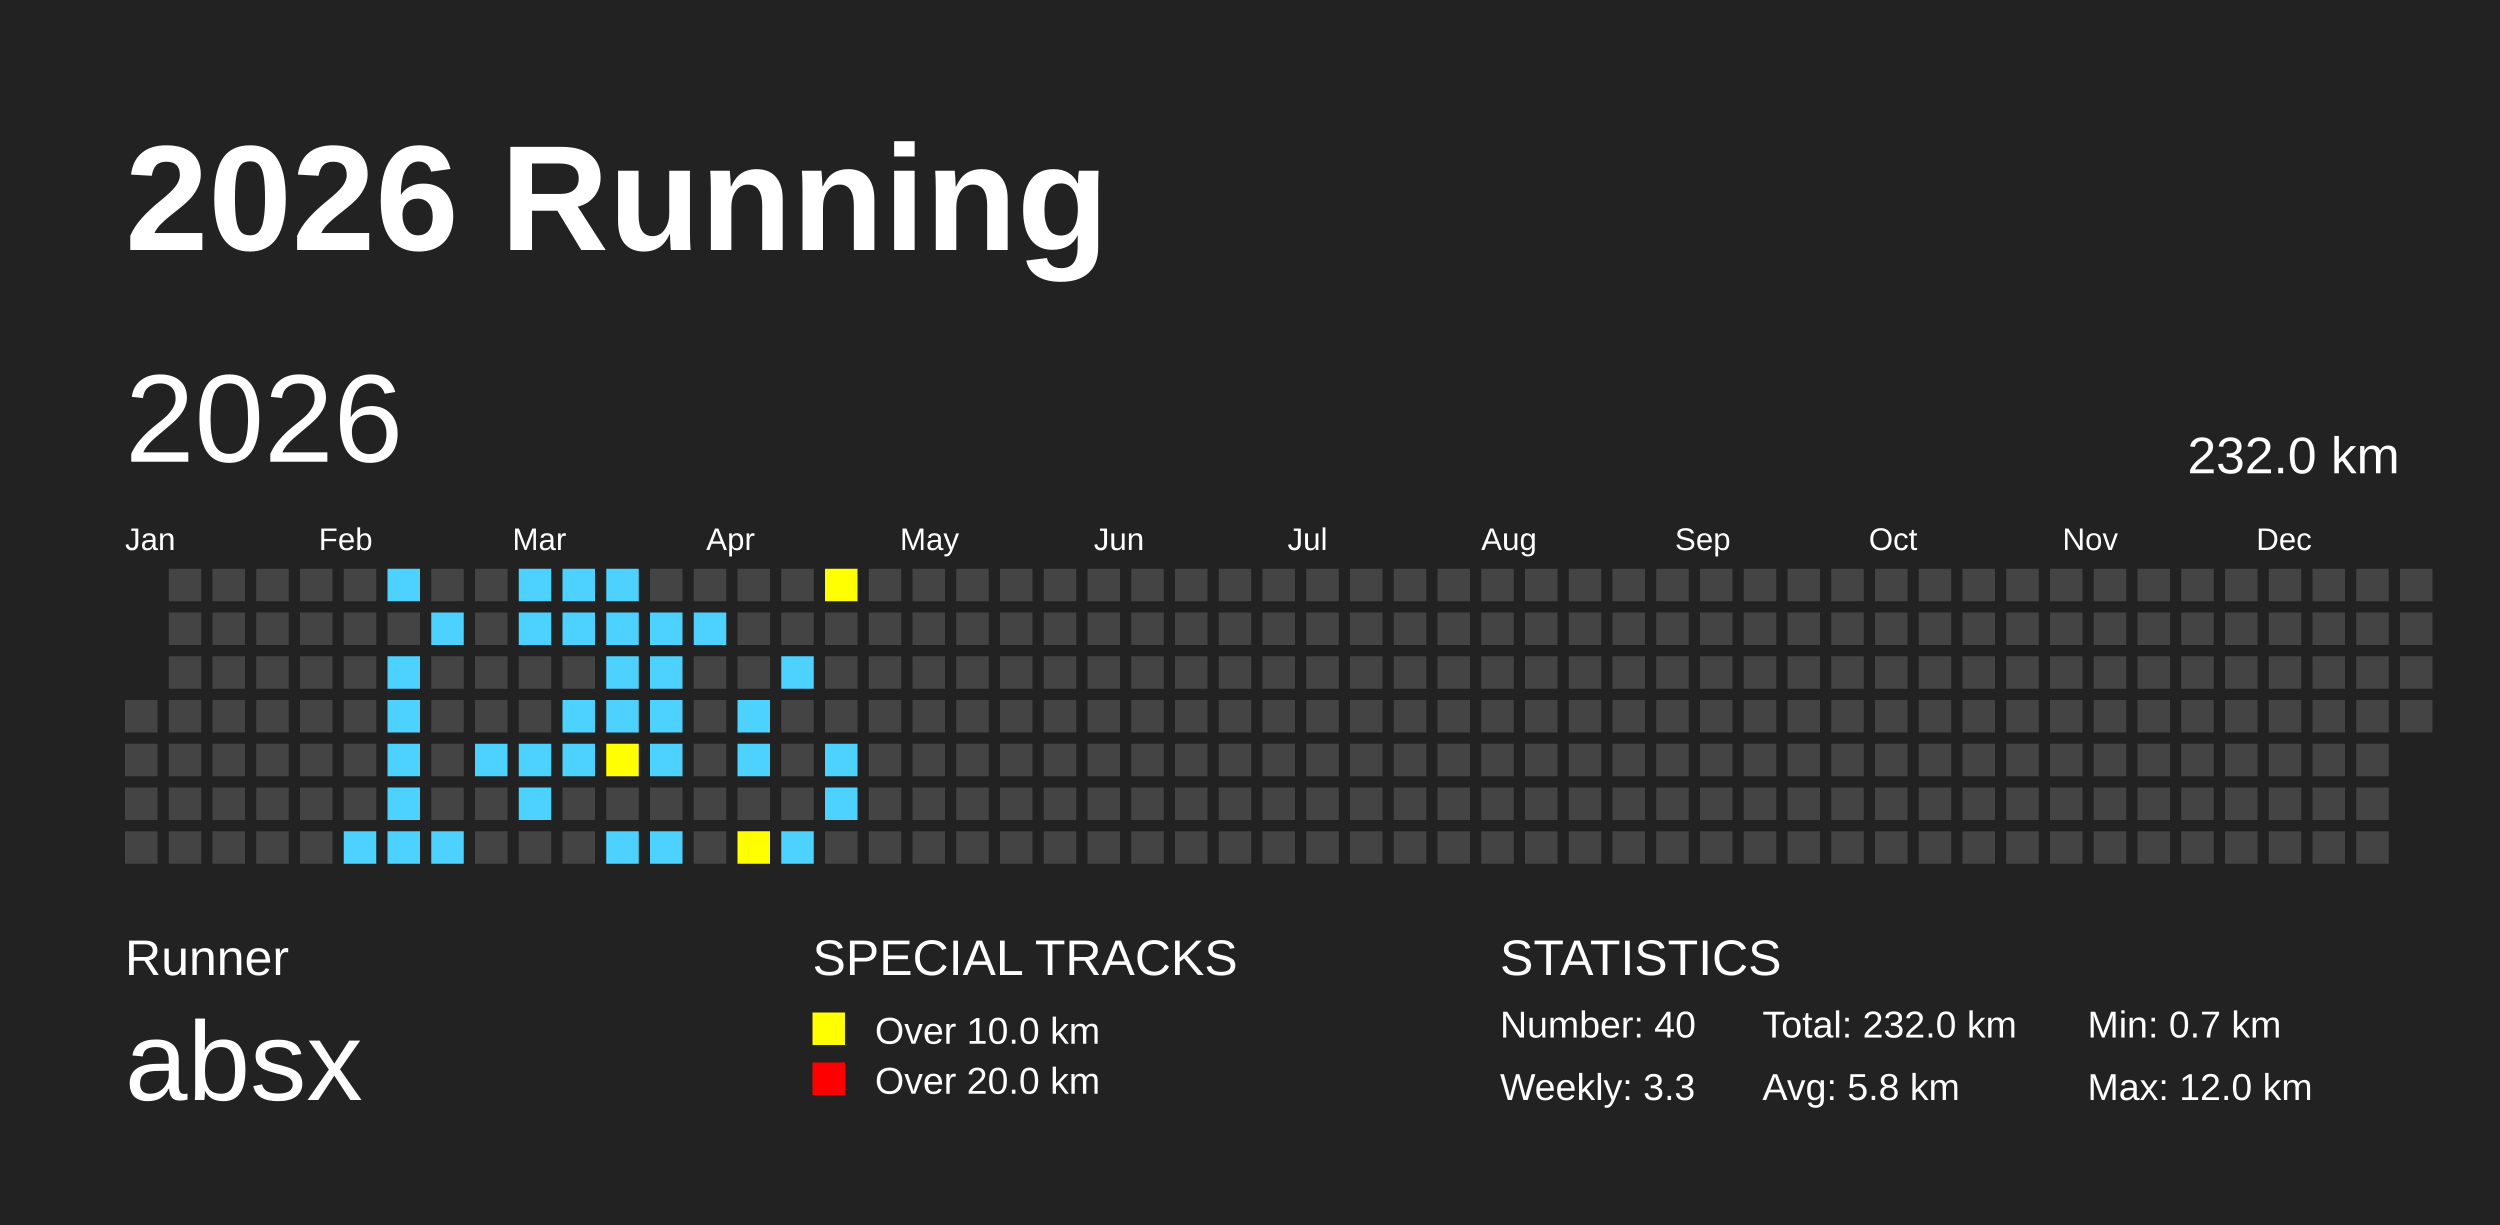
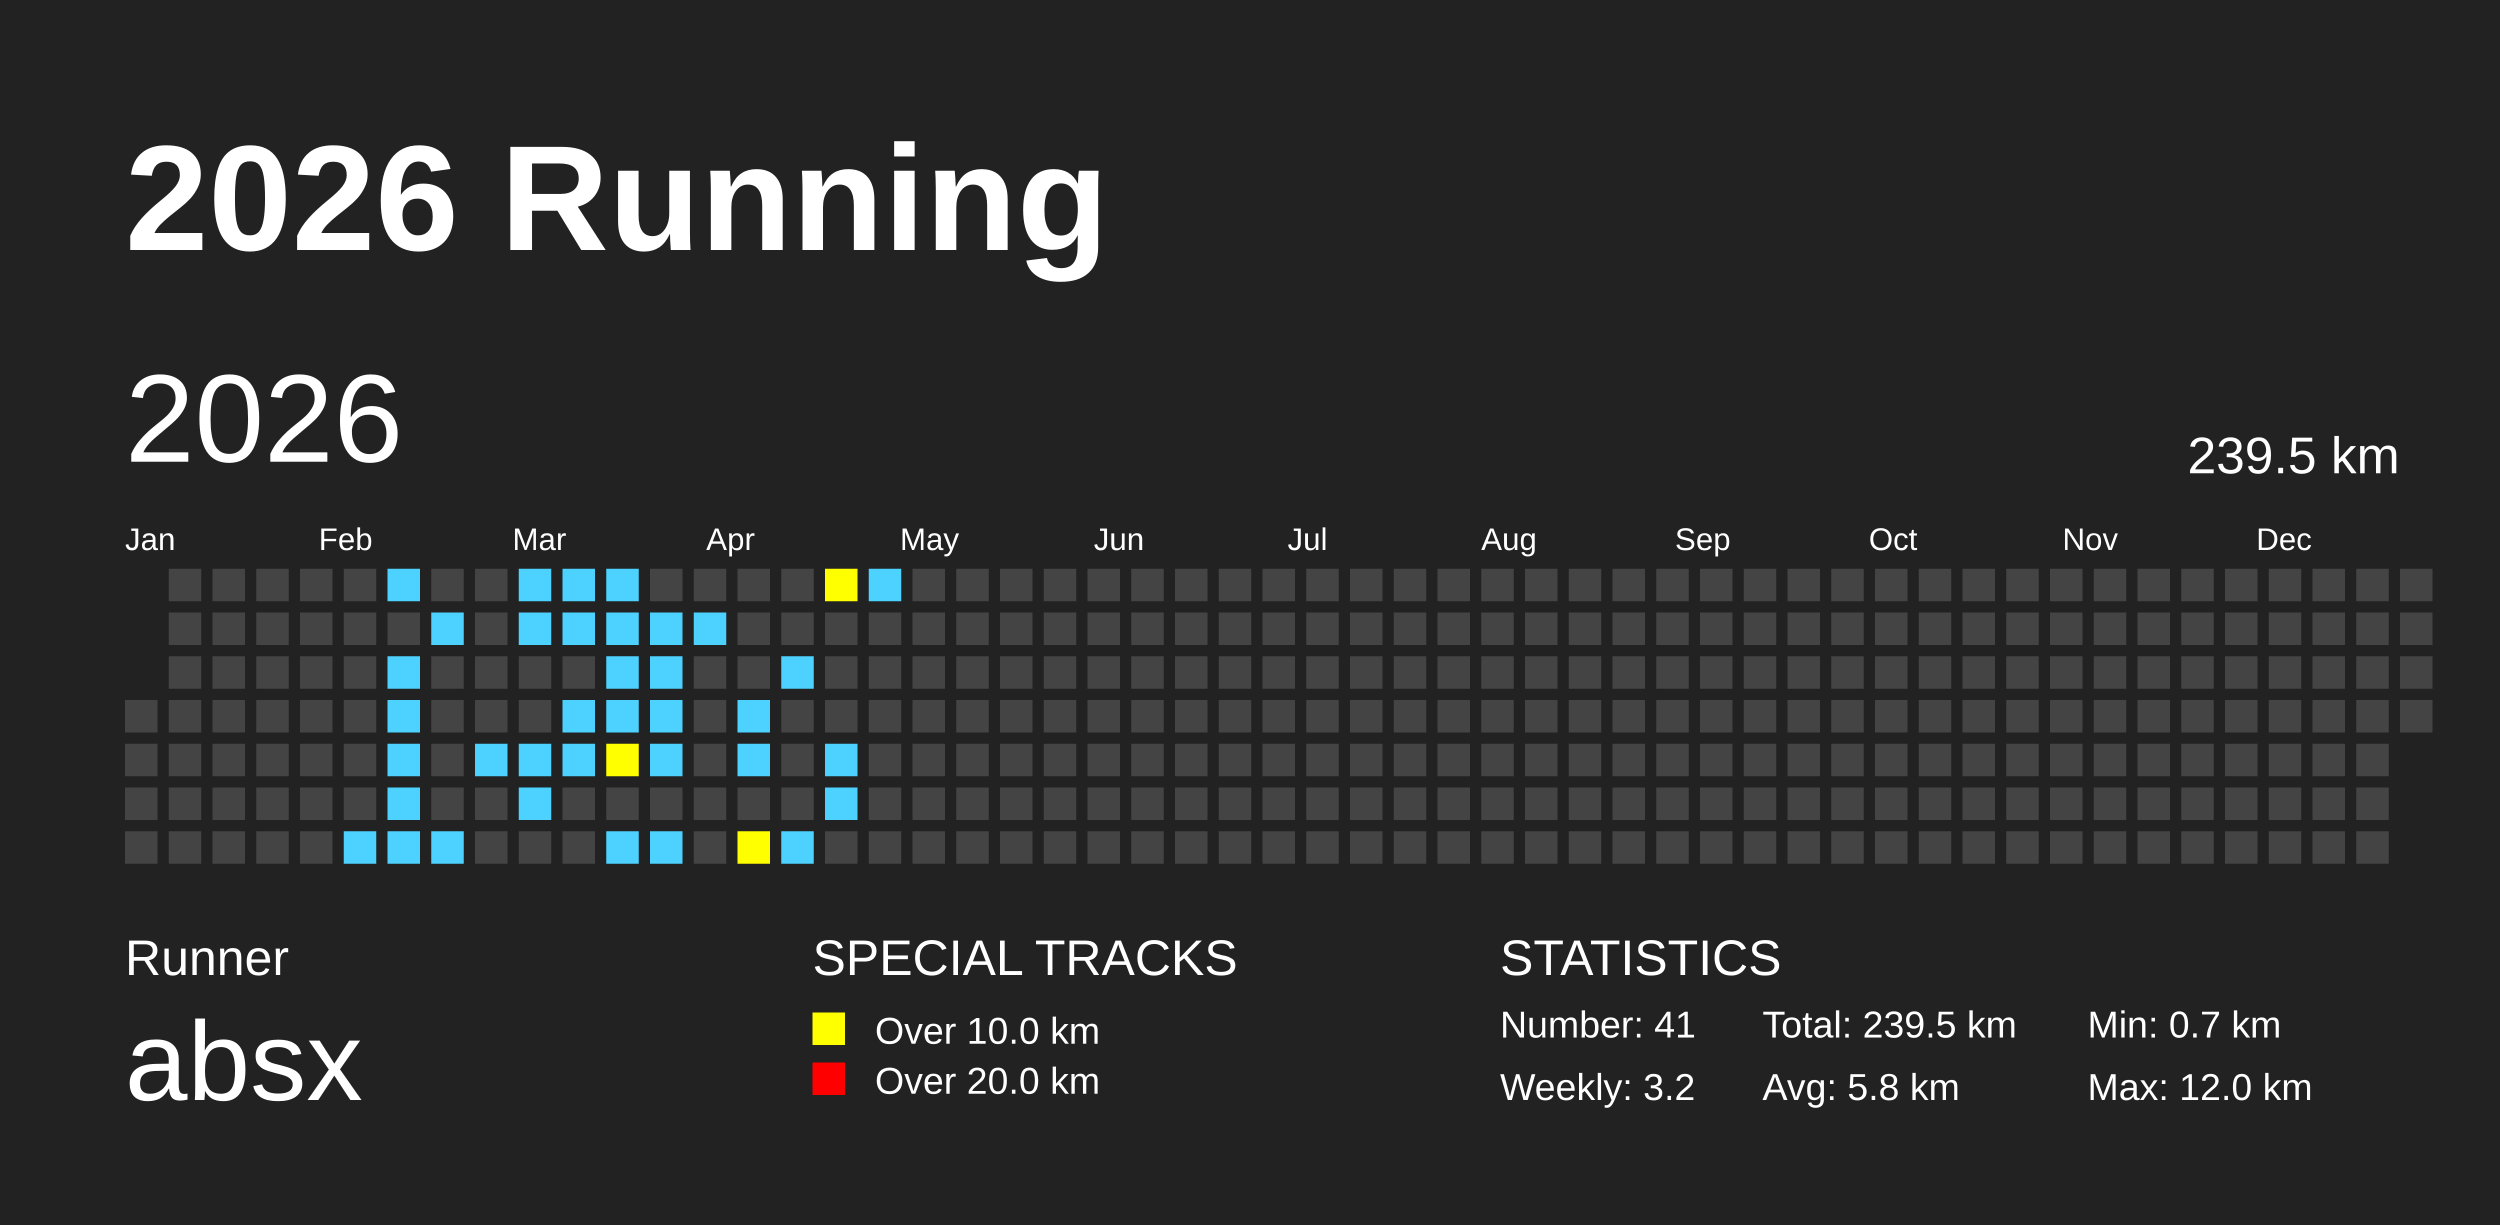
<svg xmlns="http://www.w3.org/2000/svg" baseProfile="full" height="98mm" version="1.1" viewBox="0,0,200,98" width="200mm">
  <defs />
  <rect fill="#222222" height="98" width="200" x="0" y="0" />
  <text fill="#FFFFFF" style="font-size:12px; font-family:Arial; font-weight:bold;" x="10" y="20">2026 Running</text>
  <text fill="#FFFFFF" style="font-size:4px; font-family:Arial" x="10" y="78">Runner</text>
  <text fill="#FFFFFF" style="font-size:9px; font-family:Arial" x="10" y="88">absx</text>
  <text fill="#FFFFFF" style="font-size:4px; font-family:Arial" x="65" y="78">SPECIAL TRACKS</text>
  <rect fill="yellow" height="2.6" width="2.6" x="65" y="81" />
  <text fill="#FFFFFF" style="font-size:3px; font-family:Arial" x="70" y="83.5">Over 10.0 km</text>
  <rect fill="red" height="2.6" width="2.6" x="65" y="85" />
  <text fill="#FFFFFF" style="font-size:3px; font-family:Arial" x="70" y="87.5">Over 20.0 km</text>
  <text fill="#FFFFFF" style="font-size:4px; font-family:Arial" x="120" y="78">STATISTICS</text>
-   <text fill="#FFFFFF" style="font-size:3px; font-family:Arial" x="120" y="83">Number: 40</text>
-   <text fill="#FFFFFF" style="font-size:3px; font-family:Arial" x="120" y="88">Weekly: 3.3</text>
-   <text fill="#FFFFFF" style="font-size:3px; font-family:Arial" x="141" y="83">Total: 232.0 km</text>
+   <text fill="#FFFFFF" style="font-size:3px; font-family:Arial" x="120" y="83">Number: 41</text>
+   <text fill="#FFFFFF" style="font-size:3px; font-family:Arial" x="120" y="88">Weekly: 3.2</text>
+   <text fill="#FFFFFF" style="font-size:3px; font-family:Arial" x="141" y="83">Total: 239.5 km</text>
  <text fill="#FFFFFF" style="font-size:3px; font-family:Arial" x="141" y="88">Avg: 5.8 km</text>
  <text fill="#FFFFFF" style="font-size:3px; font-family:Arial" x="167" y="83">Min: 0.7 km</text>
  <text fill="#FFFFFF" style="font-size:3px; font-family:Arial" x="167" y="88">Max: 12.0 km</text>
  <text dominant-baseline="hanging" fill="#FFFFFF" style="font-size:10.0px; font-family:Arial;" x="10" y="30">2026</text>
-   <text dominant-baseline="hanging" fill="#FFFFFF" style="font-size:4.125px; font-family:Arial;" x="175" y="35">232.0 km</text>
+   <text dominant-baseline="hanging" fill="#FFFFFF" style="font-size:4.125px; font-family:Arial;" x="175" y="35">239.5 km</text>
  <text fill="#FFFFFF" style="font-size:2.5px; font-family:Arial" x="10.0" y="44">Jan</text>
  <text fill="#FFFFFF" style="font-size:2.5px; font-family:Arial" x="25.5" y="44">Feb</text>
  <text fill="#FFFFFF" style="font-size:2.5px; font-family:Arial" x="41.0" y="44">Mar</text>
  <text fill="#FFFFFF" style="font-size:2.5px; font-family:Arial" x="56.5" y="44">Apr</text>
  <text fill="#FFFFFF" style="font-size:2.5px; font-family:Arial" x="72.0" y="44">May</text>
  <text fill="#FFFFFF" style="font-size:2.5px; font-family:Arial" x="87.5" y="44">Jun</text>
  <text fill="#FFFFFF" style="font-size:2.5px; font-family:Arial" x="103.0" y="44">Jul</text>
  <text fill="#FFFFFF" style="font-size:2.5px; font-family:Arial" x="118.5" y="44">Aug</text>
  <text fill="#FFFFFF" style="font-size:2.5px; font-family:Arial" x="134.0" y="44">Sep</text>
  <text fill="#FFFFFF" style="font-size:2.5px; font-family:Arial" x="149.5" y="44">Oct</text>
  <text fill="#FFFFFF" style="font-size:2.5px; font-family:Arial" x="165.0" y="44">Nov</text>
  <text fill="#FFFFFF" style="font-size:2.5px; font-family:Arial" x="180.5" y="44">Dec</text>
  <rect fill="#444444" height="2.6" width="2.6" x="10.0" y="56.0" />
  <rect fill="#444444" height="2.6" width="2.6" x="10.0" y="59.5" />
  <rect fill="#444444" height="2.6" width="2.6" x="10.0" y="63.0" />
  <rect fill="#444444" height="2.6" width="2.6" x="10.0" y="66.5" />
  <rect fill="#444444" height="2.6" width="2.6" x="13.5" y="45.5" />
  <rect fill="#444444" height="2.6" width="2.6" x="13.5" y="49.0" />
  <rect fill="#444444" height="2.6" width="2.6" x="13.5" y="52.5" />
  <rect fill="#444444" height="2.6" width="2.6" x="13.5" y="56.0" />
  <rect fill="#444444" height="2.6" width="2.6" x="13.5" y="59.5" />
  <rect fill="#444444" height="2.6" width="2.6" x="13.5" y="63.0" />
  <rect fill="#444444" height="2.6" width="2.6" x="13.5" y="66.5" />
  <rect fill="#444444" height="2.6" width="2.6" x="17.0" y="45.5" />
  <rect fill="#444444" height="2.6" width="2.6" x="17.0" y="49.0" />
  <rect fill="#444444" height="2.6" width="2.6" x="17.0" y="52.5" />
  <rect fill="#444444" height="2.6" width="2.6" x="17.0" y="56.0" />
  <rect fill="#444444" height="2.6" width="2.6" x="17.0" y="59.5" />
  <rect fill="#444444" height="2.6" width="2.6" x="17.0" y="63.0" />
  <rect fill="#444444" height="2.6" width="2.6" x="17.0" y="66.5" />
  <rect fill="#444444" height="2.6" width="2.6" x="20.5" y="45.5" />
  <rect fill="#444444" height="2.6" width="2.6" x="20.5" y="49.0" />
  <rect fill="#444444" height="2.6" width="2.6" x="20.5" y="52.5" />
  <rect fill="#444444" height="2.6" width="2.6" x="20.5" y="56.0" />
  <rect fill="#444444" height="2.6" width="2.6" x="20.5" y="59.5" />
  <rect fill="#444444" height="2.6" width="2.6" x="20.5" y="63.0" />
  <rect fill="#444444" height="2.6" width="2.6" x="20.5" y="66.5" />
  <rect fill="#444444" height="2.6" width="2.6" x="24.0" y="45.5" />
  <rect fill="#444444" height="2.6" width="2.6" x="24.0" y="49.0" />
  <rect fill="#444444" height="2.6" width="2.6" x="24.0" y="52.5" />
  <rect fill="#444444" height="2.6" width="2.6" x="24.0" y="56.0" />
  <rect fill="#444444" height="2.6" width="2.6" x="24.0" y="59.5" />
  <rect fill="#444444" height="2.6" width="2.6" x="24.0" y="63.0" />
  <rect fill="#444444" height="2.6" width="2.6" x="24.0" y="66.5" />
  <rect fill="#444444" height="2.6" width="2.6" x="27.5" y="45.5" />
  <rect fill="#444444" height="2.6" width="2.6" x="27.5" y="49.0" />
  <rect fill="#444444" height="2.6" width="2.6" x="27.5" y="52.5" />
  <rect fill="#444444" height="2.6" width="2.6" x="27.5" y="56.0" />
  <rect fill="#444444" height="2.6" width="2.6" x="27.5" y="59.5" />
  <rect fill="#444444" height="2.6" width="2.6" x="27.5" y="63.0" />
  <rect fill="#4DD2FF" height="2.6" width="2.6" x="27.5" y="66.5" />
  <rect fill="#4DD2FF" height="2.6" width="2.6" x="31.0" y="45.5" />
  <rect fill="#444444" height="2.6" width="2.6" x="31.0" y="49.0" />
  <rect fill="#4DD2FF" height="2.6" width="2.6" x="31.0" y="52.5" />
  <rect fill="#4DD2FF" height="2.6" width="2.6" x="31.0" y="56.0" />
  <rect fill="#4DD2FF" height="2.6" width="2.6" x="31.0" y="59.5" />
  <rect fill="#4DD2FF" height="2.6" width="2.6" x="31.0" y="63.0" />
  <rect fill="#4DD2FF" height="2.6" width="2.6" x="31.0" y="66.5" />
  <rect fill="#444444" height="2.6" width="2.6" x="34.5" y="45.5" />
  <rect fill="#4DD2FF" height="2.6" width="2.6" x="34.5" y="49.0" />
  <rect fill="#444444" height="2.6" width="2.6" x="34.5" y="52.5" />
  <rect fill="#444444" height="2.6" width="2.6" x="34.5" y="56.0" />
  <rect fill="#444444" height="2.6" width="2.6" x="34.5" y="59.5" />
  <rect fill="#444444" height="2.6" width="2.6" x="34.5" y="63.0" />
  <rect fill="#4DD2FF" height="2.6" width="2.6" x="34.5" y="66.5" />
  <rect fill="#444444" height="2.6" width="2.6" x="38.0" y="45.5" />
  <rect fill="#444444" height="2.6" width="2.6" x="38.0" y="49.0" />
  <rect fill="#444444" height="2.6" width="2.6" x="38.0" y="52.5" />
  <rect fill="#444444" height="2.6" width="2.6" x="38.0" y="56.0" />
  <rect fill="#4DD2FF" height="2.6" width="2.6" x="38.0" y="59.5" />
  <rect fill="#444444" height="2.6" width="2.6" x="38.0" y="63.0" />
  <rect fill="#444444" height="2.6" width="2.6" x="38.0" y="66.5" />
  <rect fill="#4DD2FF" height="2.6" width="2.6" x="41.5" y="45.5" />
  <rect fill="#4DD2FF" height="2.6" width="2.6" x="41.5" y="49.0" />
  <rect fill="#444444" height="2.6" width="2.6" x="41.5" y="52.5" />
  <rect fill="#444444" height="2.6" width="2.6" x="41.5" y="56.0" />
  <rect fill="#4DD2FF" height="2.6" width="2.6" x="41.5" y="59.5" />
  <rect fill="#4DD2FF" height="2.6" width="2.6" x="41.5" y="63.0" />
  <rect fill="#444444" height="2.6" width="2.6" x="41.5" y="66.5" />
  <rect fill="#4DD2FF" height="2.6" width="2.6" x="45.0" y="45.5" />
  <rect fill="#4DD2FF" height="2.6" width="2.6" x="45.0" y="49.0" />
  <rect fill="#444444" height="2.6" width="2.6" x="45.0" y="52.5" />
  <rect fill="#4DD2FF" height="2.6" width="2.6" x="45.0" y="56.0" />
  <rect fill="#4DD2FF" height="2.6" width="2.6" x="45.0" y="59.5" />
  <rect fill="#444444" height="2.6" width="2.6" x="45.0" y="63.0" />
  <rect fill="#444444" height="2.6" width="2.6" x="45.0" y="66.5" />
  <rect fill="#4DD2FF" height="2.6" width="2.6" x="48.5" y="45.5" />
  <rect fill="#4DD2FF" height="2.6" width="2.6" x="48.5" y="49.0" />
  <rect fill="#4DD2FF" height="2.6" width="2.6" x="48.5" y="52.5" />
  <rect fill="#4DD2FF" height="2.6" width="2.6" x="48.5" y="56.0" />
  <rect fill="yellow" height="2.6" width="2.6" x="48.5" y="59.5" />
  <rect fill="#444444" height="2.6" width="2.6" x="48.5" y="63.0" />
  <rect fill="#4DD2FF" height="2.6" width="2.6" x="48.5" y="66.5" />
  <rect fill="#444444" height="2.6" width="2.6" x="52.0" y="45.5" />
  <rect fill="#4DD2FF" height="2.6" width="2.6" x="52.0" y="49.0" />
  <rect fill="#4DD2FF" height="2.6" width="2.6" x="52.0" y="52.5" />
  <rect fill="#4DD2FF" height="2.6" width="2.6" x="52.0" y="56.0" />
  <rect fill="#4DD2FF" height="2.6" width="2.6" x="52.0" y="59.5" />
  <rect fill="#444444" height="2.6" width="2.6" x="52.0" y="63.0" />
  <rect fill="#4DD2FF" height="2.6" width="2.6" x="52.0" y="66.5" />
  <rect fill="#444444" height="2.6" width="2.6" x="55.5" y="45.5" />
  <rect fill="#4DD2FF" height="2.6" width="2.6" x="55.5" y="49.0" />
  <rect fill="#444444" height="2.6" width="2.6" x="55.5" y="52.5" />
  <rect fill="#444444" height="2.6" width="2.6" x="55.5" y="56.0" />
  <rect fill="#444444" height="2.6" width="2.6" x="55.5" y="59.5" />
  <rect fill="#444444" height="2.6" width="2.6" x="55.5" y="63.0" />
  <rect fill="#444444" height="2.6" width="2.6" x="55.5" y="66.5" />
  <rect fill="#444444" height="2.6" width="2.6" x="59.0" y="45.5" />
  <rect fill="#444444" height="2.6" width="2.6" x="59.0" y="49.0" />
  <rect fill="#444444" height="2.6" width="2.6" x="59.0" y="52.5" />
  <rect fill="#4DD2FF" height="2.6" width="2.6" x="59.0" y="56.0" />
  <rect fill="#4DD2FF" height="2.6" width="2.6" x="59.0" y="59.5" />
  <rect fill="#444444" height="2.6" width="2.6" x="59.0" y="63.0" />
  <rect fill="yellow" height="2.6" width="2.6" x="59.0" y="66.5" />
  <rect fill="#444444" height="2.6" width="2.6" x="62.5" y="45.5" />
  <rect fill="#444444" height="2.6" width="2.6" x="62.5" y="49.0" />
  <rect fill="#4DD2FF" height="2.6" width="2.6" x="62.5" y="52.5" />
  <rect fill="#444444" height="2.6" width="2.6" x="62.5" y="56.0" />
  <rect fill="#444444" height="2.6" width="2.6" x="62.5" y="59.5" />
  <rect fill="#444444" height="2.6" width="2.6" x="62.5" y="63.0" />
  <rect fill="#4DD2FF" height="2.6" width="2.6" x="62.5" y="66.5" />
  <rect fill="yellow" height="2.6" width="2.6" x="66.0" y="45.5" />
  <rect fill="#444444" height="2.6" width="2.6" x="66.0" y="49.0" />
  <rect fill="#444444" height="2.6" width="2.6" x="66.0" y="52.5" />
  <rect fill="#444444" height="2.6" width="2.6" x="66.0" y="56.0" />
  <rect fill="#4DD2FF" height="2.6" width="2.6" x="66.0" y="59.5" />
  <rect fill="#4DD2FF" height="2.6" width="2.6" x="66.0" y="63.0" />
  <rect fill="#444444" height="2.6" width="2.6" x="66.0" y="66.5" />
-   <rect fill="#444444" height="2.6" width="2.6" x="69.5" y="45.5" />
+   <rect fill="#4DD2FF" height="2.6" width="2.6" x="69.5" y="45.5" />
  <rect fill="#444444" height="2.6" width="2.6" x="69.5" y="49.0" />
  <rect fill="#444444" height="2.6" width="2.6" x="69.5" y="52.5" />
  <rect fill="#444444" height="2.6" width="2.6" x="69.5" y="56.0" />
  <rect fill="#444444" height="2.6" width="2.6" x="69.5" y="59.5" />
  <rect fill="#444444" height="2.6" width="2.6" x="69.5" y="63.0" />
  <rect fill="#444444" height="2.6" width="2.6" x="69.5" y="66.5" />
  <rect fill="#444444" height="2.6" width="2.6" x="73.0" y="45.5" />
  <rect fill="#444444" height="2.6" width="2.6" x="73.0" y="49.0" />
  <rect fill="#444444" height="2.6" width="2.6" x="73.0" y="52.5" />
  <rect fill="#444444" height="2.6" width="2.6" x="73.0" y="56.0" />
  <rect fill="#444444" height="2.6" width="2.6" x="73.0" y="59.5" />
  <rect fill="#444444" height="2.6" width="2.6" x="73.0" y="63.0" />
  <rect fill="#444444" height="2.6" width="2.6" x="73.0" y="66.5" />
  <rect fill="#444444" height="2.6" width="2.6" x="76.5" y="45.5" />
  <rect fill="#444444" height="2.6" width="2.6" x="76.5" y="49.0" />
  <rect fill="#444444" height="2.6" width="2.6" x="76.5" y="52.5" />
  <rect fill="#444444" height="2.6" width="2.6" x="76.5" y="56.0" />
  <rect fill="#444444" height="2.6" width="2.6" x="76.5" y="59.5" />
  <rect fill="#444444" height="2.6" width="2.6" x="76.5" y="63.0" />
  <rect fill="#444444" height="2.6" width="2.6" x="76.5" y="66.5" />
  <rect fill="#444444" height="2.6" width="2.6" x="80.0" y="45.5" />
  <rect fill="#444444" height="2.6" width="2.6" x="80.0" y="49.0" />
  <rect fill="#444444" height="2.6" width="2.6" x="80.0" y="52.5" />
  <rect fill="#444444" height="2.6" width="2.6" x="80.0" y="56.0" />
  <rect fill="#444444" height="2.6" width="2.6" x="80.0" y="59.5" />
  <rect fill="#444444" height="2.6" width="2.6" x="80.0" y="63.0" />
  <rect fill="#444444" height="2.6" width="2.6" x="80.0" y="66.5" />
  <rect fill="#444444" height="2.6" width="2.6" x="83.5" y="45.5" />
  <rect fill="#444444" height="2.6" width="2.6" x="83.5" y="49.0" />
  <rect fill="#444444" height="2.6" width="2.6" x="83.5" y="52.5" />
  <rect fill="#444444" height="2.6" width="2.6" x="83.5" y="56.0" />
  <rect fill="#444444" height="2.6" width="2.6" x="83.5" y="59.5" />
  <rect fill="#444444" height="2.6" width="2.6" x="83.5" y="63.0" />
  <rect fill="#444444" height="2.6" width="2.6" x="83.5" y="66.5" />
  <rect fill="#444444" height="2.6" width="2.6" x="87.0" y="45.5" />
  <rect fill="#444444" height="2.6" width="2.6" x="87.0" y="49.0" />
  <rect fill="#444444" height="2.6" width="2.6" x="87.0" y="52.5" />
  <rect fill="#444444" height="2.6" width="2.6" x="87.0" y="56.0" />
  <rect fill="#444444" height="2.6" width="2.6" x="87.0" y="59.5" />
  <rect fill="#444444" height="2.6" width="2.6" x="87.0" y="63.0" />
  <rect fill="#444444" height="2.6" width="2.6" x="87.0" y="66.5" />
  <rect fill="#444444" height="2.6" width="2.6" x="90.5" y="45.5" />
  <rect fill="#444444" height="2.6" width="2.6" x="90.5" y="49.0" />
  <rect fill="#444444" height="2.6" width="2.6" x="90.5" y="52.5" />
  <rect fill="#444444" height="2.6" width="2.6" x="90.5" y="56.0" />
  <rect fill="#444444" height="2.6" width="2.6" x="90.5" y="59.5" />
  <rect fill="#444444" height="2.6" width="2.6" x="90.5" y="63.0" />
  <rect fill="#444444" height="2.6" width="2.6" x="90.5" y="66.5" />
  <rect fill="#444444" height="2.6" width="2.6" x="94.0" y="45.5" />
  <rect fill="#444444" height="2.6" width="2.6" x="94.0" y="49.0" />
  <rect fill="#444444" height="2.6" width="2.6" x="94.0" y="52.5" />
  <rect fill="#444444" height="2.6" width="2.6" x="94.0" y="56.0" />
  <rect fill="#444444" height="2.6" width="2.6" x="94.0" y="59.5" />
  <rect fill="#444444" height="2.6" width="2.6" x="94.0" y="63.0" />
  <rect fill="#444444" height="2.6" width="2.6" x="94.0" y="66.5" />
  <rect fill="#444444" height="2.6" width="2.6" x="97.5" y="45.5" />
  <rect fill="#444444" height="2.6" width="2.6" x="97.5" y="49.0" />
  <rect fill="#444444" height="2.6" width="2.6" x="97.5" y="52.5" />
  <rect fill="#444444" height="2.6" width="2.6" x="97.5" y="56.0" />
  <rect fill="#444444" height="2.6" width="2.6" x="97.5" y="59.5" />
  <rect fill="#444444" height="2.6" width="2.6" x="97.5" y="63.0" />
  <rect fill="#444444" height="2.6" width="2.6" x="97.5" y="66.5" />
  <rect fill="#444444" height="2.6" width="2.6" x="101.0" y="45.5" />
  <rect fill="#444444" height="2.6" width="2.6" x="101.0" y="49.0" />
  <rect fill="#444444" height="2.6" width="2.6" x="101.0" y="52.5" />
  <rect fill="#444444" height="2.6" width="2.6" x="101.0" y="56.0" />
  <rect fill="#444444" height="2.6" width="2.6" x="101.0" y="59.5" />
  <rect fill="#444444" height="2.6" width="2.6" x="101.0" y="63.0" />
  <rect fill="#444444" height="2.6" width="2.6" x="101.0" y="66.5" />
  <rect fill="#444444" height="2.6" width="2.6" x="104.5" y="45.5" />
  <rect fill="#444444" height="2.6" width="2.6" x="104.5" y="49.0" />
  <rect fill="#444444" height="2.6" width="2.6" x="104.5" y="52.5" />
  <rect fill="#444444" height="2.6" width="2.6" x="104.5" y="56.0" />
  <rect fill="#444444" height="2.6" width="2.6" x="104.5" y="59.5" />
  <rect fill="#444444" height="2.6" width="2.6" x="104.5" y="63.0" />
  <rect fill="#444444" height="2.6" width="2.6" x="104.5" y="66.5" />
  <rect fill="#444444" height="2.6" width="2.6" x="108.0" y="45.5" />
  <rect fill="#444444" height="2.6" width="2.6" x="108.0" y="49.0" />
  <rect fill="#444444" height="2.6" width="2.6" x="108.0" y="52.5" />
  <rect fill="#444444" height="2.6" width="2.6" x="108.0" y="56.0" />
  <rect fill="#444444" height="2.6" width="2.6" x="108.0" y="59.5" />
  <rect fill="#444444" height="2.6" width="2.6" x="108.0" y="63.0" />
  <rect fill="#444444" height="2.6" width="2.6" x="108.0" y="66.5" />
  <rect fill="#444444" height="2.6" width="2.6" x="111.5" y="45.5" />
  <rect fill="#444444" height="2.6" width="2.6" x="111.5" y="49.0" />
  <rect fill="#444444" height="2.6" width="2.6" x="111.5" y="52.5" />
  <rect fill="#444444" height="2.6" width="2.6" x="111.5" y="56.0" />
  <rect fill="#444444" height="2.6" width="2.6" x="111.5" y="59.5" />
  <rect fill="#444444" height="2.6" width="2.6" x="111.5" y="63.0" />
  <rect fill="#444444" height="2.6" width="2.6" x="111.5" y="66.5" />
  <rect fill="#444444" height="2.6" width="2.6" x="115.0" y="45.5" />
  <rect fill="#444444" height="2.6" width="2.6" x="115.0" y="49.0" />
  <rect fill="#444444" height="2.6" width="2.6" x="115.0" y="52.5" />
  <rect fill="#444444" height="2.6" width="2.6" x="115.0" y="56.0" />
  <rect fill="#444444" height="2.6" width="2.6" x="115.0" y="59.5" />
  <rect fill="#444444" height="2.6" width="2.6" x="115.0" y="63.0" />
  <rect fill="#444444" height="2.6" width="2.6" x="115.0" y="66.5" />
  <rect fill="#444444" height="2.6" width="2.6" x="118.5" y="45.5" />
  <rect fill="#444444" height="2.6" width="2.6" x="118.5" y="49.0" />
  <rect fill="#444444" height="2.6" width="2.6" x="118.5" y="52.5" />
  <rect fill="#444444" height="2.6" width="2.6" x="118.5" y="56.0" />
  <rect fill="#444444" height="2.6" width="2.6" x="118.5" y="59.5" />
  <rect fill="#444444" height="2.6" width="2.6" x="118.5" y="63.0" />
  <rect fill="#444444" height="2.6" width="2.6" x="118.5" y="66.5" />
  <rect fill="#444444" height="2.6" width="2.6" x="122.0" y="45.5" />
  <rect fill="#444444" height="2.6" width="2.6" x="122.0" y="49.0" />
  <rect fill="#444444" height="2.6" width="2.6" x="122.0" y="52.5" />
  <rect fill="#444444" height="2.6" width="2.6" x="122.0" y="56.0" />
  <rect fill="#444444" height="2.6" width="2.6" x="122.0" y="59.5" />
  <rect fill="#444444" height="2.6" width="2.6" x="122.0" y="63.0" />
  <rect fill="#444444" height="2.6" width="2.6" x="122.0" y="66.5" />
  <rect fill="#444444" height="2.6" width="2.6" x="125.5" y="45.5" />
  <rect fill="#444444" height="2.6" width="2.6" x="125.5" y="49.0" />
  <rect fill="#444444" height="2.6" width="2.6" x="125.5" y="52.5" />
  <rect fill="#444444" height="2.6" width="2.6" x="125.5" y="56.0" />
  <rect fill="#444444" height="2.6" width="2.6" x="125.5" y="59.5" />
  <rect fill="#444444" height="2.6" width="2.6" x="125.5" y="63.0" />
  <rect fill="#444444" height="2.6" width="2.6" x="125.5" y="66.5" />
  <rect fill="#444444" height="2.6" width="2.6" x="129.0" y="45.5" />
  <rect fill="#444444" height="2.6" width="2.6" x="129.0" y="49.0" />
  <rect fill="#444444" height="2.6" width="2.6" x="129.0" y="52.5" />
  <rect fill="#444444" height="2.6" width="2.6" x="129.0" y="56.0" />
  <rect fill="#444444" height="2.6" width="2.6" x="129.0" y="59.5" />
  <rect fill="#444444" height="2.6" width="2.6" x="129.0" y="63.0" />
  <rect fill="#444444" height="2.6" width="2.6" x="129.0" y="66.5" />
  <rect fill="#444444" height="2.6" width="2.6" x="132.5" y="45.5" />
  <rect fill="#444444" height="2.6" width="2.6" x="132.5" y="49.0" />
  <rect fill="#444444" height="2.6" width="2.6" x="132.5" y="52.5" />
  <rect fill="#444444" height="2.6" width="2.6" x="132.5" y="56.0" />
  <rect fill="#444444" height="2.6" width="2.6" x="132.5" y="59.5" />
  <rect fill="#444444" height="2.6" width="2.6" x="132.5" y="63.0" />
  <rect fill="#444444" height="2.6" width="2.6" x="132.5" y="66.5" />
  <rect fill="#444444" height="2.6" width="2.6" x="136.0" y="45.5" />
  <rect fill="#444444" height="2.6" width="2.6" x="136.0" y="49.0" />
  <rect fill="#444444" height="2.6" width="2.6" x="136.0" y="52.5" />
  <rect fill="#444444" height="2.6" width="2.6" x="136.0" y="56.0" />
  <rect fill="#444444" height="2.6" width="2.6" x="136.0" y="59.5" />
  <rect fill="#444444" height="2.6" width="2.6" x="136.0" y="63.0" />
  <rect fill="#444444" height="2.6" width="2.6" x="136.0" y="66.5" />
  <rect fill="#444444" height="2.6" width="2.6" x="139.5" y="45.5" />
  <rect fill="#444444" height="2.6" width="2.6" x="139.5" y="49.0" />
  <rect fill="#444444" height="2.6" width="2.6" x="139.5" y="52.5" />
  <rect fill="#444444" height="2.6" width="2.6" x="139.5" y="56.0" />
  <rect fill="#444444" height="2.6" width="2.6" x="139.5" y="59.5" />
  <rect fill="#444444" height="2.6" width="2.6" x="139.5" y="63.0" />
  <rect fill="#444444" height="2.6" width="2.6" x="139.5" y="66.5" />
  <rect fill="#444444" height="2.6" width="2.6" x="143.0" y="45.5" />
  <rect fill="#444444" height="2.6" width="2.6" x="143.0" y="49.0" />
  <rect fill="#444444" height="2.6" width="2.6" x="143.0" y="52.5" />
  <rect fill="#444444" height="2.6" width="2.6" x="143.0" y="56.0" />
  <rect fill="#444444" height="2.6" width="2.6" x="143.0" y="59.5" />
  <rect fill="#444444" height="2.6" width="2.6" x="143.0" y="63.0" />
  <rect fill="#444444" height="2.6" width="2.6" x="143.0" y="66.5" />
  <rect fill="#444444" height="2.6" width="2.6" x="146.5" y="45.5" />
  <rect fill="#444444" height="2.6" width="2.6" x="146.5" y="49.0" />
  <rect fill="#444444" height="2.6" width="2.6" x="146.5" y="52.5" />
  <rect fill="#444444" height="2.6" width="2.6" x="146.5" y="56.0" />
  <rect fill="#444444" height="2.6" width="2.6" x="146.5" y="59.5" />
  <rect fill="#444444" height="2.6" width="2.6" x="146.5" y="63.0" />
  <rect fill="#444444" height="2.6" width="2.6" x="146.5" y="66.5" />
  <rect fill="#444444" height="2.6" width="2.6" x="150.0" y="45.5" />
  <rect fill="#444444" height="2.6" width="2.6" x="150.0" y="49.0" />
  <rect fill="#444444" height="2.6" width="2.6" x="150.0" y="52.5" />
  <rect fill="#444444" height="2.6" width="2.6" x="150.0" y="56.0" />
  <rect fill="#444444" height="2.6" width="2.6" x="150.0" y="59.5" />
  <rect fill="#444444" height="2.6" width="2.6" x="150.0" y="63.0" />
  <rect fill="#444444" height="2.6" width="2.6" x="150.0" y="66.5" />
  <rect fill="#444444" height="2.6" width="2.6" x="153.5" y="45.5" />
  <rect fill="#444444" height="2.6" width="2.6" x="153.5" y="49.0" />
  <rect fill="#444444" height="2.6" width="2.6" x="153.5" y="52.5" />
  <rect fill="#444444" height="2.6" width="2.6" x="153.5" y="56.0" />
  <rect fill="#444444" height="2.6" width="2.6" x="153.5" y="59.5" />
  <rect fill="#444444" height="2.6" width="2.6" x="153.5" y="63.0" />
  <rect fill="#444444" height="2.6" width="2.6" x="153.5" y="66.5" />
  <rect fill="#444444" height="2.6" width="2.6" x="157.0" y="45.5" />
  <rect fill="#444444" height="2.6" width="2.6" x="157.0" y="49.0" />
  <rect fill="#444444" height="2.6" width="2.6" x="157.0" y="52.5" />
  <rect fill="#444444" height="2.6" width="2.6" x="157.0" y="56.0" />
  <rect fill="#444444" height="2.6" width="2.6" x="157.0" y="59.5" />
  <rect fill="#444444" height="2.6" width="2.6" x="157.0" y="63.0" />
  <rect fill="#444444" height="2.6" width="2.6" x="157.0" y="66.5" />
  <rect fill="#444444" height="2.6" width="2.6" x="160.5" y="45.5" />
  <rect fill="#444444" height="2.6" width="2.6" x="160.5" y="49.0" />
  <rect fill="#444444" height="2.6" width="2.6" x="160.5" y="52.5" />
  <rect fill="#444444" height="2.6" width="2.6" x="160.5" y="56.0" />
  <rect fill="#444444" height="2.6" width="2.6" x="160.5" y="59.5" />
  <rect fill="#444444" height="2.6" width="2.6" x="160.5" y="63.0" />
  <rect fill="#444444" height="2.6" width="2.6" x="160.5" y="66.5" />
  <rect fill="#444444" height="2.6" width="2.6" x="164.0" y="45.5" />
  <rect fill="#444444" height="2.6" width="2.6" x="164.0" y="49.0" />
  <rect fill="#444444" height="2.6" width="2.6" x="164.0" y="52.5" />
  <rect fill="#444444" height="2.6" width="2.6" x="164.0" y="56.0" />
  <rect fill="#444444" height="2.6" width="2.6" x="164.0" y="59.5" />
  <rect fill="#444444" height="2.6" width="2.6" x="164.0" y="63.0" />
  <rect fill="#444444" height="2.6" width="2.6" x="164.0" y="66.5" />
  <rect fill="#444444" height="2.6" width="2.6" x="167.5" y="45.5" />
  <rect fill="#444444" height="2.6" width="2.6" x="167.5" y="49.0" />
  <rect fill="#444444" height="2.6" width="2.6" x="167.5" y="52.5" />
  <rect fill="#444444" height="2.6" width="2.6" x="167.5" y="56.0" />
  <rect fill="#444444" height="2.6" width="2.6" x="167.5" y="59.5" />
  <rect fill="#444444" height="2.6" width="2.6" x="167.5" y="63.0" />
  <rect fill="#444444" height="2.6" width="2.6" x="167.5" y="66.5" />
  <rect fill="#444444" height="2.6" width="2.6" x="171.0" y="45.5" />
  <rect fill="#444444" height="2.6" width="2.6" x="171.0" y="49.0" />
  <rect fill="#444444" height="2.6" width="2.6" x="171.0" y="52.5" />
  <rect fill="#444444" height="2.6" width="2.6" x="171.0" y="56.0" />
  <rect fill="#444444" height="2.6" width="2.6" x="171.0" y="59.5" />
  <rect fill="#444444" height="2.6" width="2.6" x="171.0" y="63.0" />
  <rect fill="#444444" height="2.6" width="2.6" x="171.0" y="66.5" />
  <rect fill="#444444" height="2.6" width="2.6" x="174.5" y="45.5" />
  <rect fill="#444444" height="2.6" width="2.6" x="174.5" y="49.0" />
  <rect fill="#444444" height="2.6" width="2.6" x="174.5" y="52.5" />
  <rect fill="#444444" height="2.6" width="2.6" x="174.5" y="56.0" />
  <rect fill="#444444" height="2.6" width="2.6" x="174.5" y="59.5" />
  <rect fill="#444444" height="2.6" width="2.6" x="174.5" y="63.0" />
  <rect fill="#444444" height="2.6" width="2.6" x="174.5" y="66.5" />
  <rect fill="#444444" height="2.6" width="2.6" x="178.0" y="45.5" />
  <rect fill="#444444" height="2.6" width="2.6" x="178.0" y="49.0" />
  <rect fill="#444444" height="2.6" width="2.6" x="178.0" y="52.5" />
  <rect fill="#444444" height="2.6" width="2.6" x="178.0" y="56.0" />
  <rect fill="#444444" height="2.6" width="2.6" x="178.0" y="59.5" />
  <rect fill="#444444" height="2.6" width="2.6" x="178.0" y="63.0" />
  <rect fill="#444444" height="2.6" width="2.6" x="178.0" y="66.5" />
  <rect fill="#444444" height="2.6" width="2.6" x="181.5" y="45.5" />
  <rect fill="#444444" height="2.6" width="2.6" x="181.5" y="49.0" />
  <rect fill="#444444" height="2.6" width="2.6" x="181.5" y="52.5" />
  <rect fill="#444444" height="2.6" width="2.6" x="181.5" y="56.0" />
  <rect fill="#444444" height="2.6" width="2.6" x="181.5" y="59.5" />
  <rect fill="#444444" height="2.6" width="2.6" x="181.5" y="63.0" />
  <rect fill="#444444" height="2.6" width="2.6" x="181.5" y="66.5" />
  <rect fill="#444444" height="2.6" width="2.6" x="185.0" y="45.5" />
  <rect fill="#444444" height="2.6" width="2.6" x="185.0" y="49.0" />
  <rect fill="#444444" height="2.6" width="2.6" x="185.0" y="52.5" />
  <rect fill="#444444" height="2.6" width="2.6" x="185.0" y="56.0" />
  <rect fill="#444444" height="2.6" width="2.6" x="185.0" y="59.5" />
  <rect fill="#444444" height="2.6" width="2.6" x="185.0" y="63.0" />
  <rect fill="#444444" height="2.6" width="2.6" x="185.0" y="66.5" />
  <rect fill="#444444" height="2.6" width="2.6" x="188.5" y="45.5" />
  <rect fill="#444444" height="2.6" width="2.6" x="188.5" y="49.0" />
  <rect fill="#444444" height="2.6" width="2.6" x="188.5" y="52.5" />
  <rect fill="#444444" height="2.6" width="2.6" x="188.5" y="56.0" />
  <rect fill="#444444" height="2.6" width="2.6" x="188.5" y="59.5" />
  <rect fill="#444444" height="2.6" width="2.6" x="188.5" y="63.0" />
  <rect fill="#444444" height="2.6" width="2.6" x="188.5" y="66.5" />
  <rect fill="#444444" height="2.6" width="2.6" x="192.0" y="45.5" />
  <rect fill="#444444" height="2.6" width="2.6" x="192.0" y="49.0" />
  <rect fill="#444444" height="2.6" width="2.6" x="192.0" y="52.5" />
  <rect fill="#444444" height="2.6" width="2.6" x="192.0" y="56.0" />
</svg>
